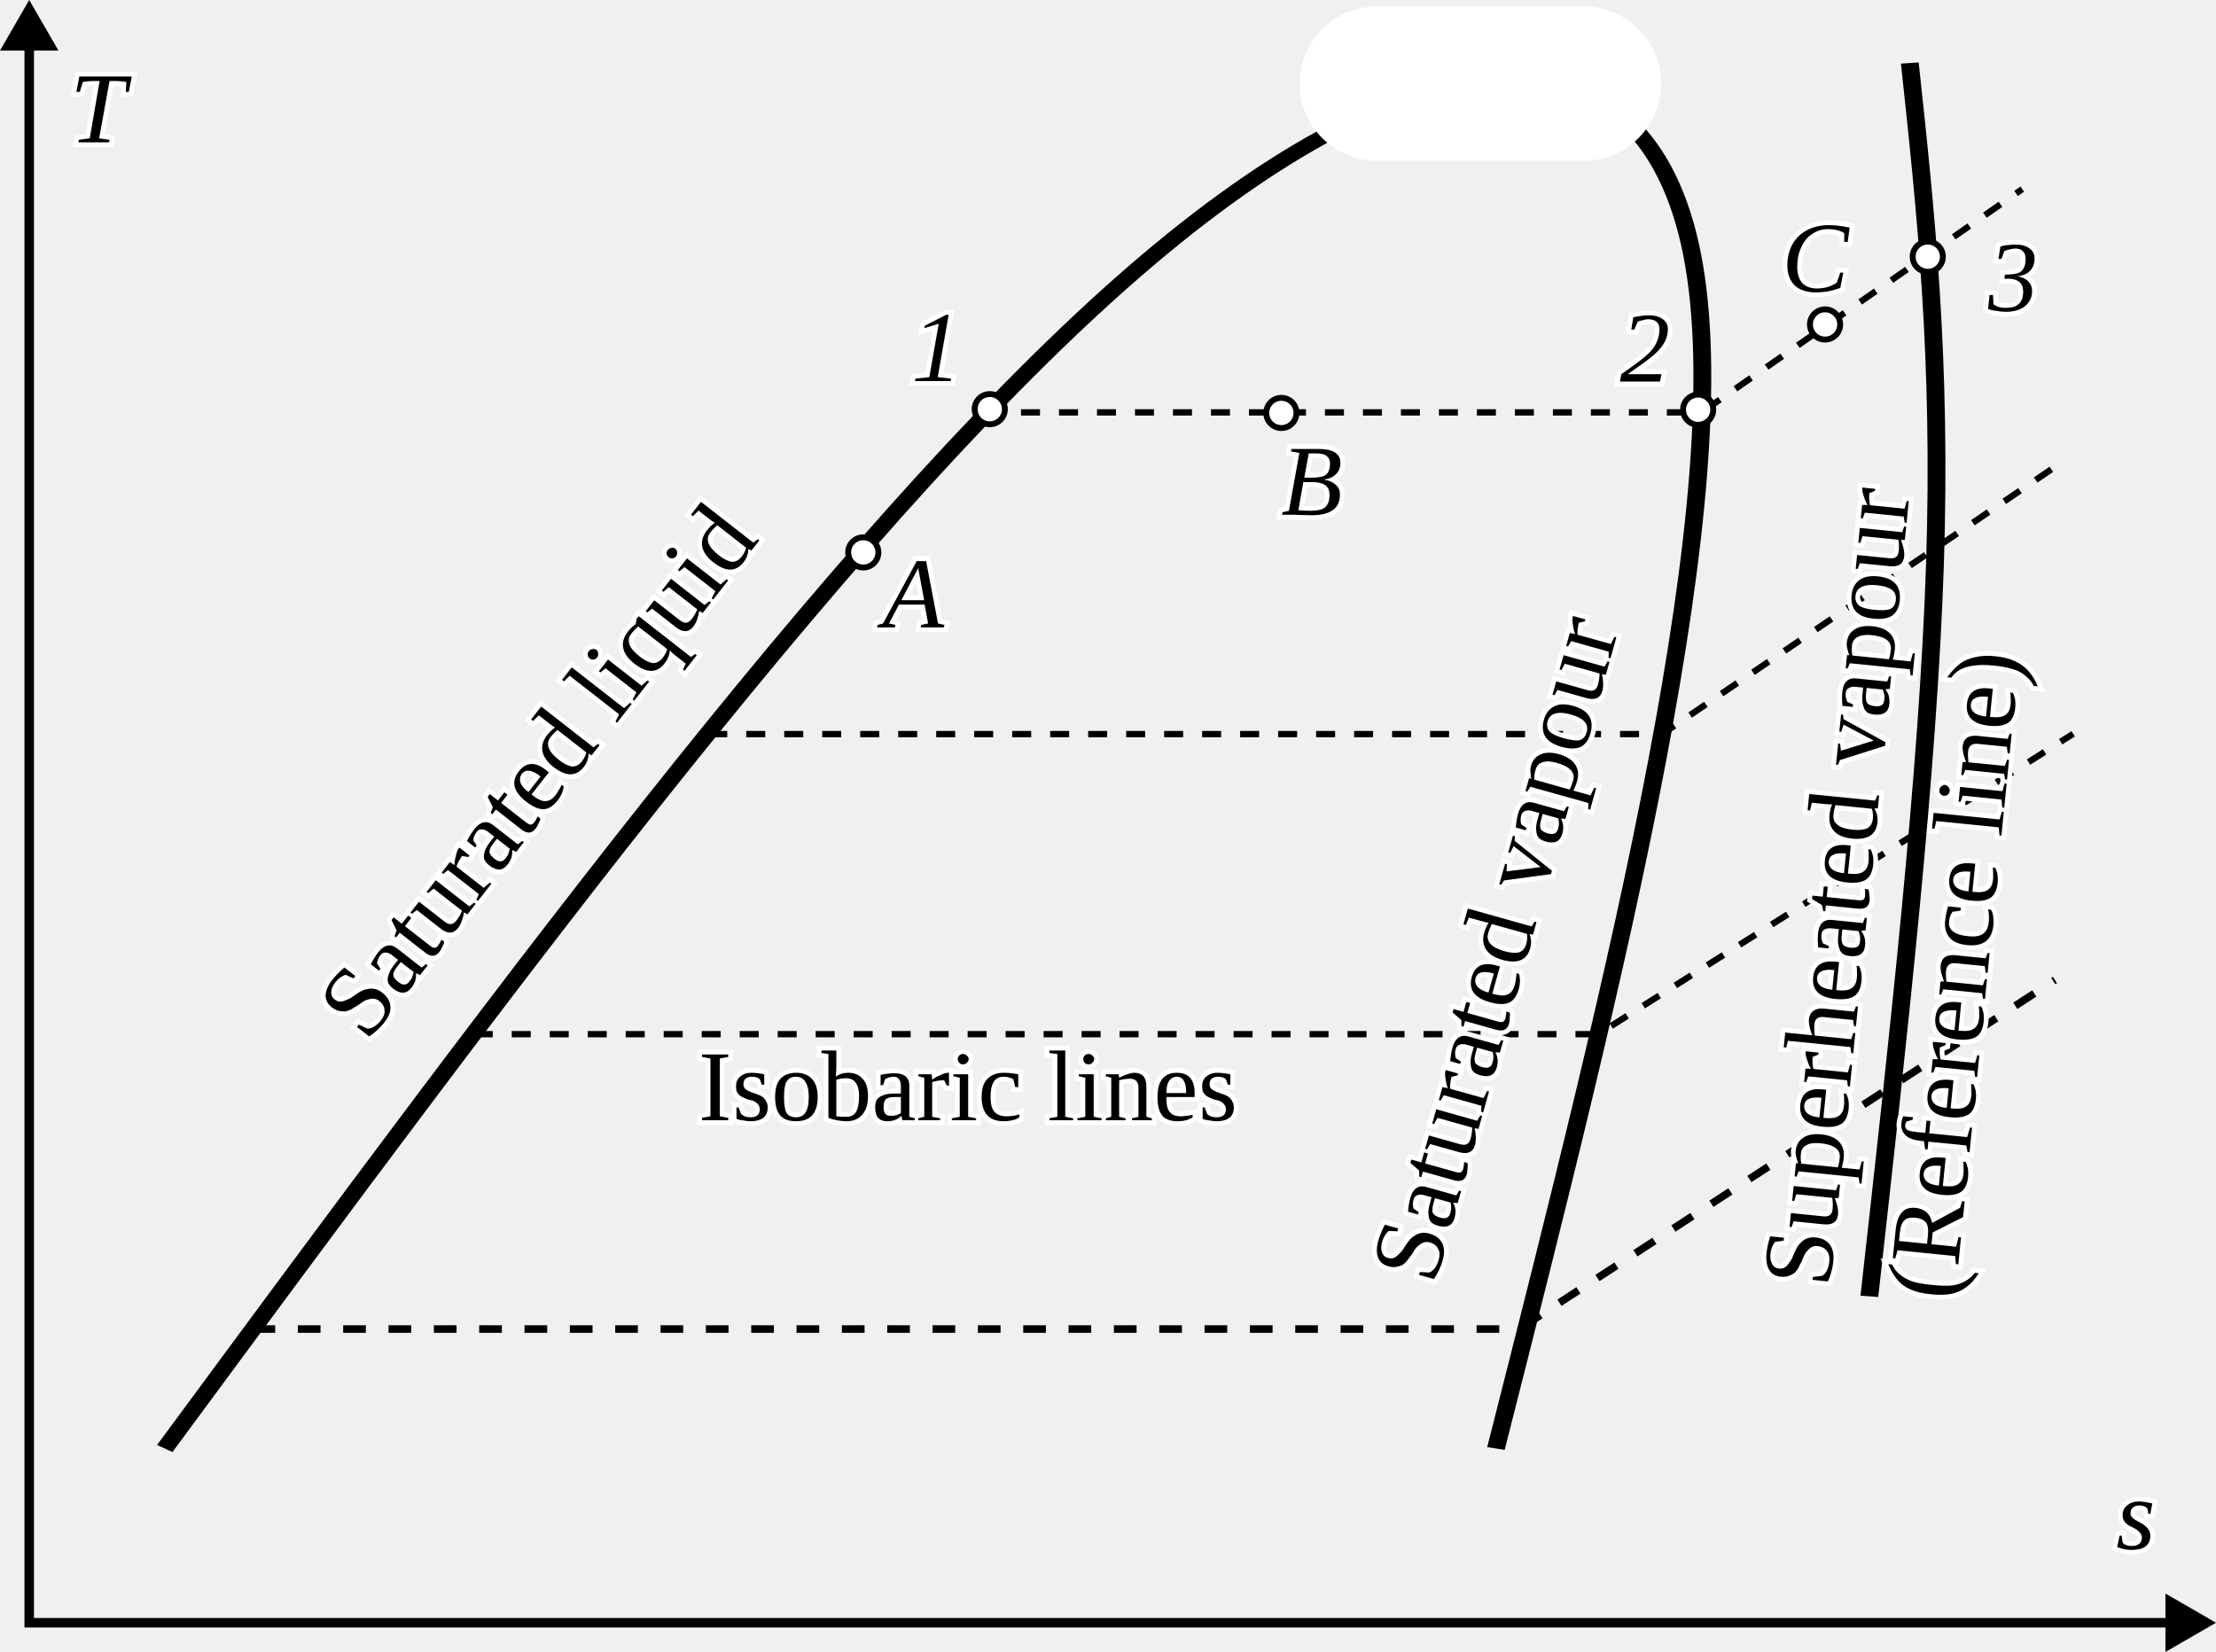
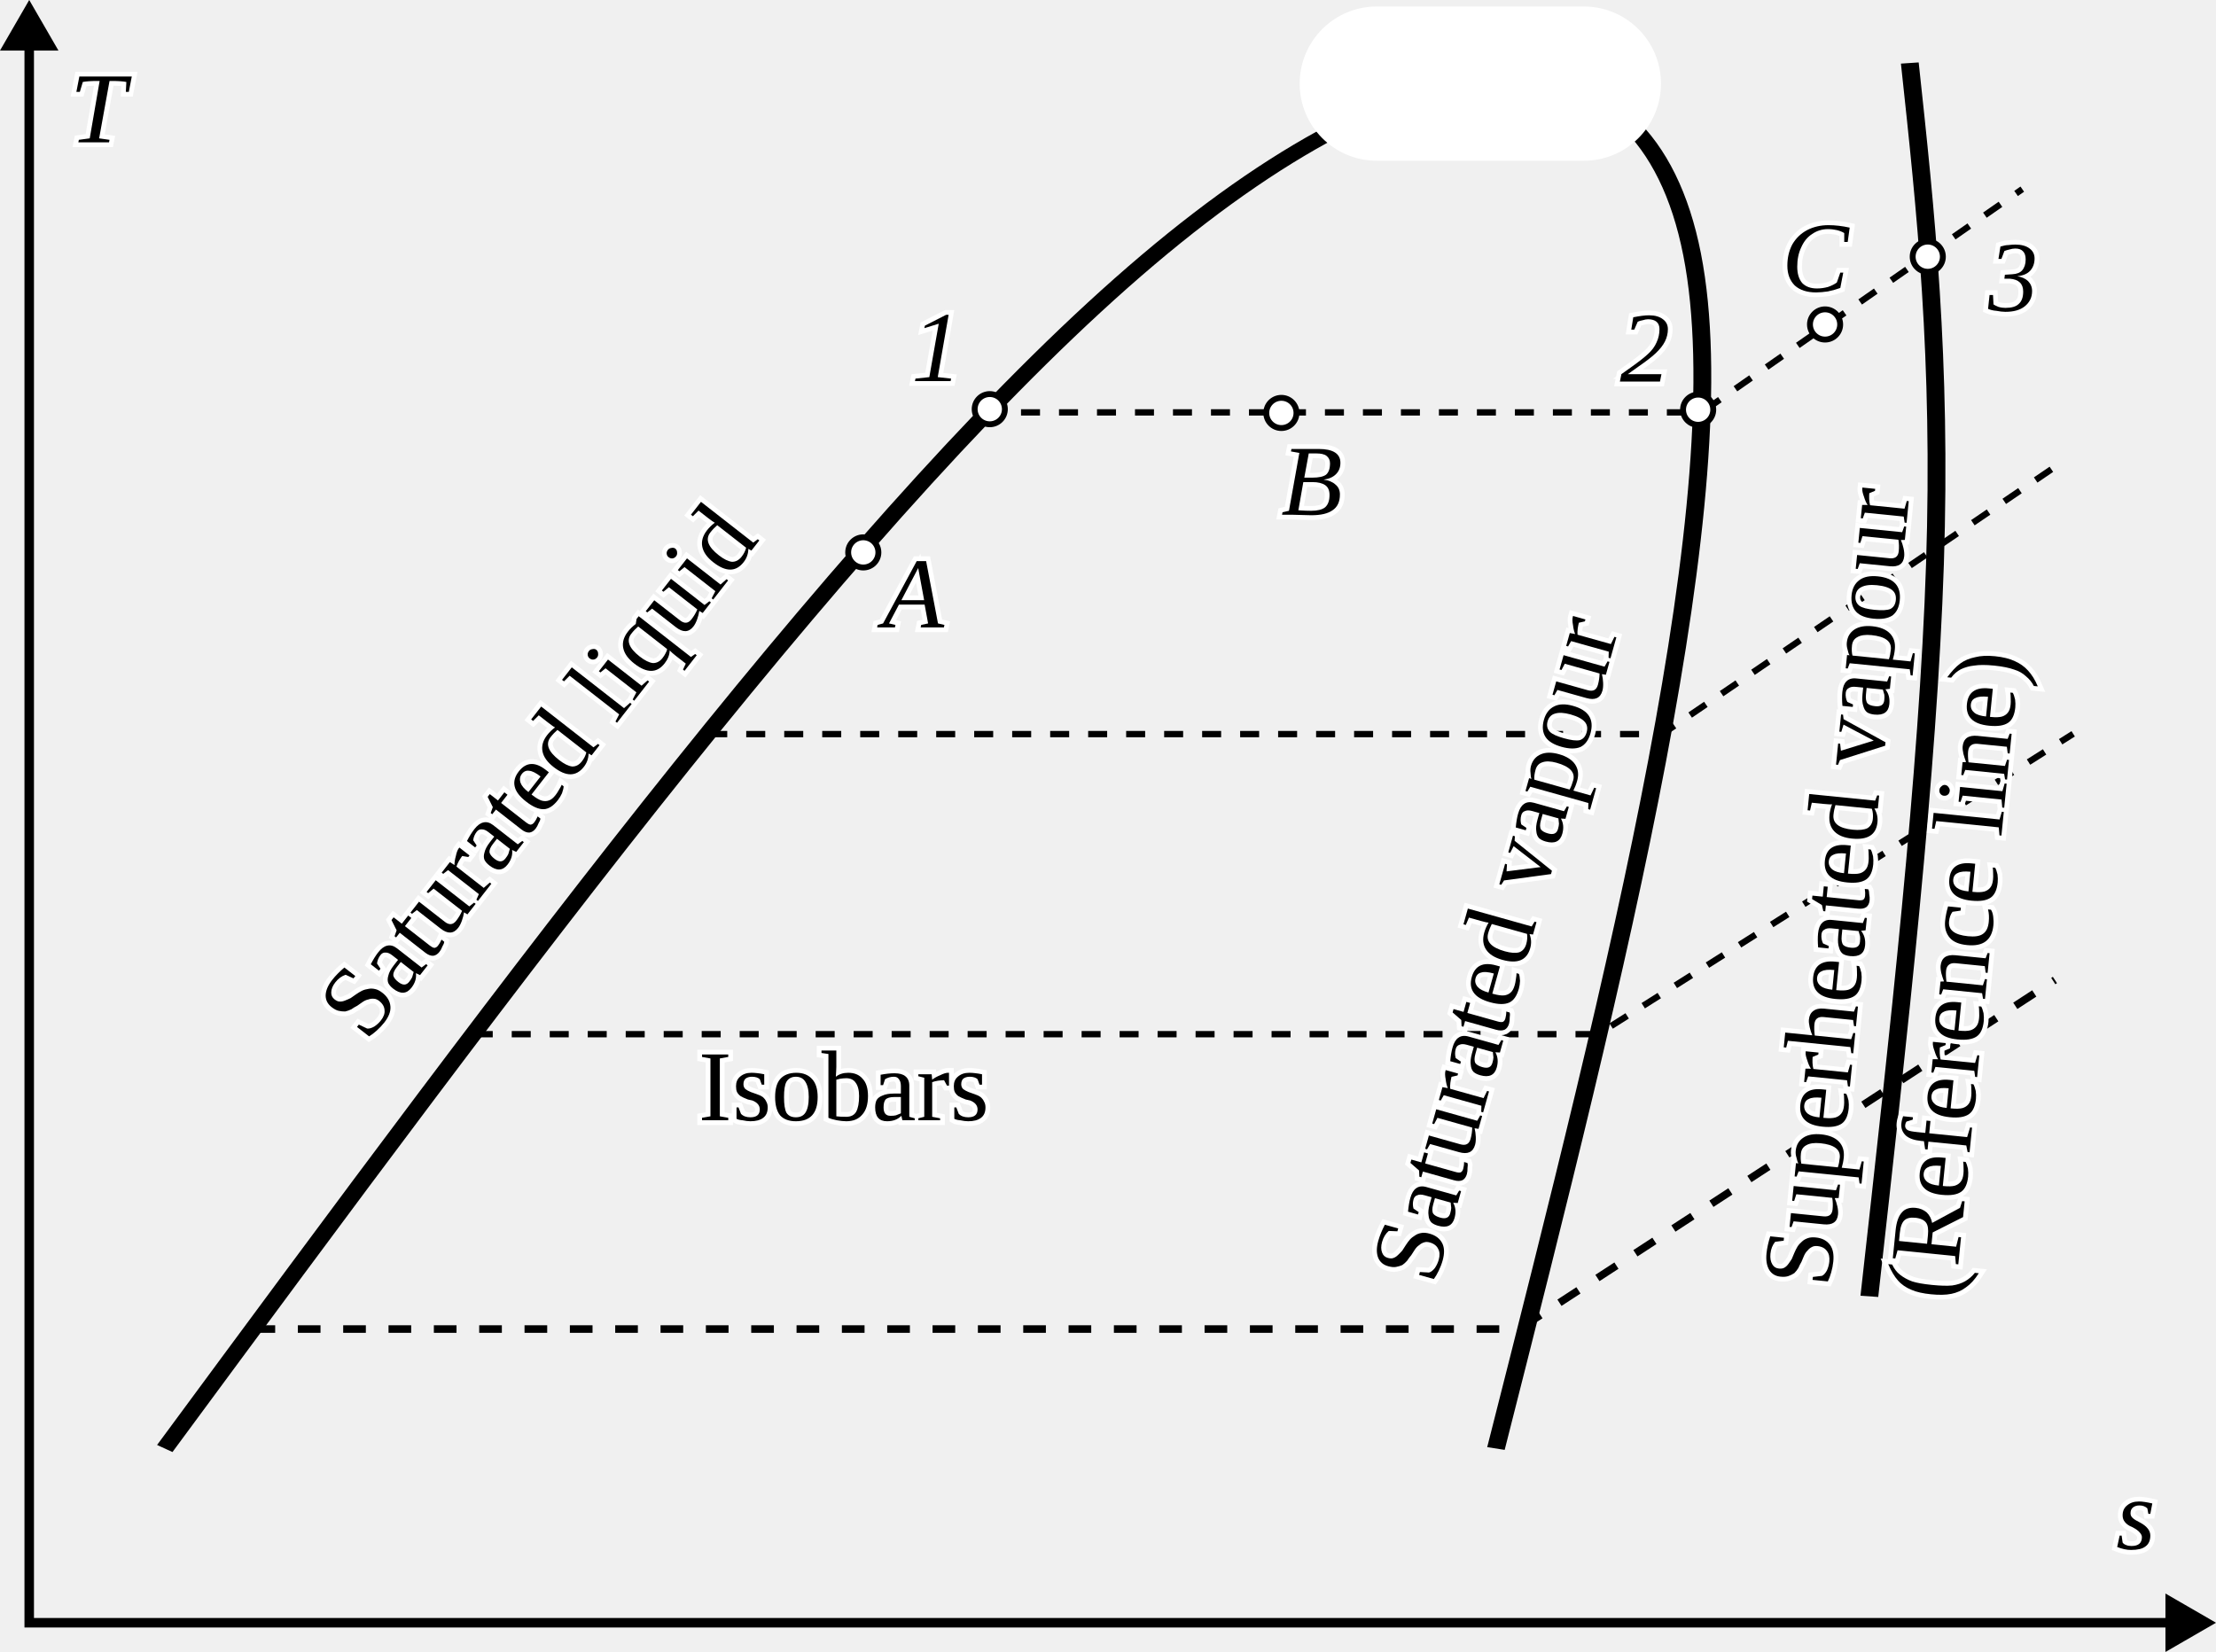
<svg xmlns="http://www.w3.org/2000/svg" width="69.995mm" height="52.187mm" viewBox="0 0 69.995 52.187" version="1.1" id="svg1">
  <defs id="defs1">
    <marker style="overflow:visible" id="Triangle-4-9-3" refX="0" refY="0" orient="auto-start-reverse" markerWidth="1" markerHeight="1" viewBox="0 0 1 1" preserveAspectRatio="xMidYMid">
      <path transform="scale(0.5)" style="fill:context-stroke;fill-rule:evenodd;stroke:context-stroke;stroke-width:1pt" d="M 5.77,0 -2.88,5 V -5 Z" id="path135-9-0-8" />
    </marker>
  </defs>
  <g id="layer1" transform="translate(-6.263047,-81.60201)">
    <text xml:space="preserve" style="font-style:normal;font-variant:normal;font-weight:normal;font-stretch:normal;font-size:3.175px;font-family:'Times New Roman';-inkscape-font-specification:'Times New Roman, Normal';font-variant-ligatures:normal;font-variant-caps:normal;font-variant-numeric:normal;font-variant-east-asian:normal;fill:#000000;fill-opacity:1;stroke:#ffffff;stroke-width:0.3;stroke-dasharray:none;stroke-opacity:1;paint-order:stroke fill markers" x="34.14" y="101.422" id="text6-8-4-5">
      <tspan id="tspan7-9-4" style="font-style:italic;fill:#000000;fill-opacity:1;stroke:#ffffff;stroke-width:0.3;stroke-dasharray:none;stroke-opacity:1;paint-order:stroke fill markers" x="34.14" y="101.422">A</tspan>
    </text>
    <text xml:space="preserve" style="font-style:normal;font-variant:normal;font-weight:normal;font-stretch:normal;font-size:3.175px;font-family:'Times New Roman';-inkscape-font-specification:'Times New Roman, Normal';font-variant-ligatures:normal;font-variant-caps:normal;font-variant-numeric:normal;font-variant-east-asian:normal;fill:#000000;fill-opacity:1;stroke:#ffffff;stroke-width:0.3;stroke-dasharray:none;stroke-opacity:1;paint-order:stroke fill markers" x="46.728" y="97.863" id="text6-8-4-5-1">
      <tspan id="tspan7-9-4-6" style="font-style:italic;fill:#000000;fill-opacity:1;stroke:#ffffff;stroke-width:0.3;stroke-dasharray:none;stroke-opacity:1;paint-order:stroke fill markers" x="46.728" y="97.863">B</tspan>
    </text>
    <text xml:space="preserve" style="font-style:normal;font-variant:normal;font-weight:normal;font-stretch:normal;font-size:3.175px;font-family:'Times New Roman';-inkscape-font-specification:'Times New Roman, Normal';font-variant-ligatures:normal;font-variant-caps:normal;font-variant-numeric:normal;font-variant-east-asian:normal;fill:#000000;fill-opacity:1;stroke:#ffffff;stroke-width:0.3;stroke-dasharray:none;stroke-opacity:1;paint-order:stroke fill markers" x="62.545" y="90.808" id="text6-8-4-5-1-7">
      <tspan id="tspan7-9-4-6-7" style="font-style:italic;fill:#000000;fill-opacity:1;stroke:#ffffff;stroke-width:0.3;stroke-dasharray:none;stroke-opacity:1;paint-order:stroke fill markers" x="62.545" y="90.808">C</tspan>
    </text>
    <path style="fill:none;stroke:#000000;stroke-width:0.3;stroke-dasharray:none;stroke-opacity:1;marker-start:url(#Triangle-4-9-3);marker-end:url(#Triangle-4-9-3)" d="M 7.186,82.667 V 132.866 H 75.193" id="path5-0-7" />
    <path style="fill:none;stroke:#000000;stroke-width:0.43;stroke-dasharray:none;stroke-opacity:1" d="M 58.842,105.848 C 67.296,91.306 75.75,76.765 82.57,69.438 89.39,62.111 94.575,61.998 95.702,69.269 96.83,76.54 93.899,91.194 90.968,105.848" id="path6-9-3" transform="matrix(1.308799,0,0,1.031285,-65.54459,18.2021)" />
    <path style="fill:none;stroke:#000000;stroke-width:0.43;stroke-dasharray:none;stroke-opacity:1" d="m 93.022,68.067 c 0.385,4.529 0.769,9.058 0.607,15.355 -0.163,6.297 -0.873,14.361 -1.583,22.425" id="path6-9-3-8" transform="matrix(1.308799,0,0,1.031285,-55.16066,13.39633)" />
    <text xml:space="preserve" style="font-style:italic;font-variant:normal;font-weight:normal;font-stretch:normal;font-size:3.175px;font-family:'Times New Roman';-inkscape-font-specification:'Times New Roman, Italic';font-variant-ligatures:normal;font-variant-caps:normal;font-variant-numeric:normal;font-variant-east-asian:normal;fill:#000000;fill-opacity:1;stroke:#ffffff;stroke-width:0.3;stroke-dasharray:none;stroke-opacity:1;paint-order:stroke fill markers" x="8.472" y="86.099" id="text6-5-1-9-7">
      <tspan id="tspan9-1-0" x="8.472" y="86.099">T</tspan>
    </text>
    <text xml:space="preserve" style="font-style:italic;font-variant:normal;font-weight:normal;font-stretch:normal;font-size:3.175px;font-family:'Times New Roman';-inkscape-font-specification:'Times New Roman, Italic';font-variant-ligatures:normal;font-variant-caps:normal;font-variant-numeric:normal;font-variant-east-asian:normal;fill:#000000;fill-opacity:1;stroke:#ffffff;stroke-width:0.3;stroke-dasharray:none;stroke-opacity:1;paint-order:stroke fill markers" x="73.104" y="130.535" id="text6-5-1-6-8-4">
      <tspan id="tspan10-1-6" x="73.104" y="130.535">s</tspan>
    </text>
    <path style="fill:none;stroke:#000000;stroke-width:0.2;stroke-dasharray:0.6, 0.6;stroke-dashoffset:0;stroke-opacity:1" d="M 37.313,94.629 H 60.009 l 10.13,-7.052" id="path1" />
    <path style="fill:none;stroke:#000000;stroke-width:0.2;stroke-dasharray:0.6, 0.6;stroke-dashoffset:0;stroke-opacity:1" d="M 28.634,104.792 H 58.766 L 71.204,96.329" id="path1-9" />
    <path style="fill:none;stroke:#000000;stroke-width:0.2;stroke-dasharray:0.6, 0.6;stroke-dashoffset:0;stroke-opacity:1" d="m 21.227,114.273 h 35.518 l 15.002,-9.489" id="path1-9-4" />
    <path style="fill:none;stroke:#000000;stroke-width:0.239;stroke-dasharray:0.716, 0.716;stroke-dashoffset:0;stroke-opacity:1" d="M 14.239,123.588 H 54.244 L 71.17,112.561" id="path1-9-4-0" />
    <text xml:space="preserve" style="font-style:normal;font-variant:normal;font-weight:normal;font-stretch:normal;font-size:3.175px;font-family:'Times New Roman';-inkscape-font-specification:'Times New Roman, Normal';font-variant-ligatures:normal;font-variant-caps:normal;font-variant-numeric:normal;font-variant-east-asian:normal;fill:#000000;fill-opacity:1;stroke:#ffffff;stroke-width:0.3;stroke-dasharray:none;stroke-opacity:1;paint-order:stroke fill markers" x="28.327" y="116.993" id="text6-55-3-9-7">
-       <tspan id="tspan6-4-9-8-9" style="font-style:normal;font-variant:normal;font-weight:normal;font-stretch:normal;font-size:3.175px;font-family:'Times New Roman';-inkscape-font-specification:'Times New Roman, Normal';font-variant-ligatures:normal;font-variant-caps:normal;font-variant-numeric:normal;font-variant-east-asian:normal;fill:#000000;fill-opacity:1;stroke:#ffffff;stroke-width:0.3;stroke-dasharray:none;stroke-opacity:1;paint-order:stroke fill markers" x="28.327" y="116.993">Isobaric lines</tspan>
+       <tspan id="tspan6-4-9-8-9" style="font-style:normal;font-variant:normal;font-weight:normal;font-stretch:normal;font-size:3.175px;font-family:'Times New Roman';-inkscape-font-specification:'Times New Roman, Normal';font-variant-ligatures:normal;font-variant-caps:normal;font-variant-numeric:normal;font-variant-east-asian:normal;fill:#000000;fill-opacity:1;stroke:#ffffff;stroke-width:0.3;stroke-dasharray:none;stroke-opacity:1;paint-order:stroke fill markers" x="28.327" y="116.993">Isobars</tspan>
    </text>
    <text xml:space="preserve" style="font-style:normal;font-variant:normal;font-weight:normal;font-stretch:normal;font-size:3.175px;font-family:'Times New Roman';-inkscape-font-specification:'Times New Roman, Normal';font-variant-ligatures:normal;font-variant-caps:normal;font-variant-numeric:normal;font-variant-east-asian:normal;fill:#000000;fill-opacity:1;stroke:#ffffff;stroke-width:0.3;stroke-dasharray:none;stroke-opacity:1;paint-order:stroke fill markers" x="-79.331" y="84.557" id="text6-55-3-9-7-8" transform="rotate(-52.02999)">
      <tspan id="tspan6-4-9-8-9-9" style="font-style:normal;font-variant:normal;font-weight:normal;font-stretch:normal;font-size:3.175px;font-family:'Times New Roman';-inkscape-font-specification:'Times New Roman, Normal';font-variant-ligatures:normal;font-variant-caps:normal;font-variant-numeric:normal;font-variant-east-asian:normal;fill:#000000;fill-opacity:1;stroke:#ffffff;stroke-width:0.3;stroke-dasharray:none;stroke-opacity:1;paint-order:stroke fill markers" x="-79.331" y="84.557">Saturated liquid</tspan>
    </text>
    <text xml:space="preserve" style="font-style:normal;font-variant:normal;font-weight:normal;font-stretch:normal;font-size:3.175px;font-family:'Times New Roman';-inkscape-font-specification:'Times New Roman, Normal';font-variant-ligatures:normal;font-variant-caps:normal;font-variant-numeric:normal;font-variant-east-asian:normal;fill:#000000;fill-opacity:1;stroke:#ffffff;stroke-width:0.3;stroke-dasharray:none;stroke-opacity:1;paint-order:stroke fill markers" x="-103.778" y="82.659" id="text6-55-3-9-7-8-4" transform="rotate(-74.33684)">
      <tspan id="tspan6-4-9-8-9-9-7" style="font-style:normal;font-variant:normal;font-weight:normal;font-stretch:normal;font-size:3.175px;font-family:'Times New Roman';-inkscape-font-specification:'Times New Roman, Normal';font-variant-ligatures:normal;font-variant-caps:normal;font-variant-numeric:normal;font-variant-east-asian:normal;fill:#000000;fill-opacity:1;stroke:#ffffff;stroke-width:0.3;stroke-dasharray:none;stroke-opacity:1;paint-order:stroke fill markers" x="-103.778" y="82.659">Saturated vapour</tspan>
    </text>
    <text xml:space="preserve" style="font-style:normal;font-variant:normal;font-weight:normal;font-stretch:normal;font-size:3.175px;font-family:'Times New Roman';-inkscape-font-specification:'Times New Roman, Normal';font-variant-ligatures:normal;font-variant-caps:normal;font-variant-numeric:normal;font-variant-east-asian:normal;fill:#000000;fill-opacity:1;stroke:#ffffff;stroke-width:0.3;stroke-dasharray:none;stroke-opacity:1;paint-order:stroke fill markers" x="-115.289" y="75.967" id="text6-55-3-9-7-8-4-4" transform="rotate(-84.25978)">
      <tspan id="tspan6-4-9-8-9-9-7-0" style="font-style:normal;font-variant:normal;font-weight:normal;font-stretch:normal;font-size:3.175px;font-family:'Times New Roman';-inkscape-font-specification:'Times New Roman, Normal';font-variant-ligatures:normal;font-variant-caps:normal;font-variant-numeric:normal;font-variant-east-asian:normal;fill:#000000;fill-opacity:1;stroke:#ffffff;stroke-width:0.3;stroke-dasharray:none;stroke-opacity:1;paint-order:stroke fill markers" x="-115.289" y="75.967">Superheated vapour</tspan>
      <tspan style="font-style:normal;font-variant:normal;font-weight:normal;font-stretch:normal;font-size:3.175px;font-family:'Times New Roman';-inkscape-font-specification:'Times New Roman, Normal';font-variant-ligatures:normal;font-variant-caps:normal;font-variant-numeric:normal;font-variant-east-asian:normal;fill:#000000;fill-opacity:1;stroke:#ffffff;stroke-width:0.3;stroke-dasharray:none;stroke-opacity:1;paint-order:stroke fill markers" x="-115.289" y="79.936" id="tspan5">(Reference line)</tspan>
    </text>
    <rect style="fill:#ffffff;fill-opacity:1;stroke:none;stroke-width:0.239;stroke-dasharray:0.716, 0.716;stroke-dashoffset:0;stroke-opacity:1;paint-order:stroke fill markers" id="rect8" width="11.412" height="4.873" x="47.315" y="81.807" ry="2.436" />
    <circle style="fill:#ffffff;fill-opacity:1;stroke:#000000;stroke-width:0.186;stroke-dasharray:none;stroke-dashoffset:0;stroke-opacity:1;paint-order:normal" id="path10" cx="33.531" cy="99.053" r="0.477" />
    <circle style="fill:#ffffff;fill-opacity:1;stroke:#000000;stroke-width:0.186;stroke-dasharray:none;stroke-dashoffset:0;stroke-opacity:1;paint-order:normal" id="path10-0" cx="46.737" cy="94.647" r="0.477" />
    <text xml:space="preserve" style="font-style:normal;font-variant:normal;font-weight:normal;font-stretch:normal;font-size:3.175px;font-family:'Times New Roman';-inkscape-font-specification:'Times New Roman, Normal';font-variant-ligatures:normal;font-variant-caps:normal;font-variant-numeric:normal;font-variant-east-asian:normal;fill:#000000;fill-opacity:1;stroke:#ffffff;stroke-width:0.3;stroke-dasharray:none;stroke-opacity:1;paint-order:stroke fill markers" x="35.056" y="93.641" id="text6-8-4-5-1-3">
      <tspan id="tspan7-9-4-6-9" style="font-style:italic;fill:#000000;fill-opacity:1;stroke:#ffffff;stroke-width:0.3;stroke-dasharray:none;stroke-opacity:1;paint-order:stroke fill markers" x="35.056" y="93.641">1</tspan>
    </text>
    <circle style="fill:#ffffff;fill-opacity:1;stroke:#000000;stroke-width:0.186;stroke-dasharray:none;stroke-dashoffset:0;stroke-opacity:1;paint-order:normal" id="path10-0-8" cx="37.526" cy="94.528" r="0.477" />
    <text xml:space="preserve" style="font-style:normal;font-variant:normal;font-weight:normal;font-stretch:normal;font-size:3.175px;font-family:'Times New Roman';-inkscape-font-specification:'Times New Roman, Normal';font-variant-ligatures:normal;font-variant-caps:normal;font-variant-numeric:normal;font-variant-east-asian:normal;fill:#000000;fill-opacity:1;stroke:#ffffff;stroke-width:0.3;stroke-dasharray:none;stroke-opacity:1;paint-order:stroke fill markers" x="57.431" y="93.657" id="text6-8-4-5-1-3-4">
      <tspan id="tspan7-9-4-6-9-7" style="font-style:italic;fill:#000000;fill-opacity:1;stroke:#ffffff;stroke-width:0.3;stroke-dasharray:none;stroke-opacity:1;paint-order:stroke fill markers" x="57.431" y="93.657">2</tspan>
    </text>
    <circle style="fill:#ffffff;fill-opacity:1;stroke:#000000;stroke-width:0.186;stroke-dasharray:none;stroke-dashoffset:0;stroke-opacity:1;paint-order:normal" id="path10-0-8-1" cx="59.901" cy="94.545" r="0.477" />
    <circle style="fill:#ffffff;fill-opacity:1;stroke:#000000;stroke-width:0.186;stroke-dasharray:none;stroke-dashoffset:0;stroke-opacity:1;paint-order:normal" id="path10-0-1" cx="63.91" cy="91.852" r="0.477" />
    <text xml:space="preserve" style="font-style:normal;font-variant:normal;font-weight:normal;font-stretch:normal;font-size:3.175px;font-family:'Times New Roman';-inkscape-font-specification:'Times New Roman, Normal';font-variant-ligatures:normal;font-variant-caps:normal;font-variant-numeric:normal;font-variant-east-asian:normal;fill:#000000;fill-opacity:1;stroke:#ffffff;stroke-width:0.3;stroke-dasharray:none;stroke-opacity:1;paint-order:stroke fill markers" x="69.06" y="91.422" id="text6-8-4-5-1-3-8">
      <tspan id="tspan7-9-4-6-9-0" style="font-style:italic;fill:#000000;fill-opacity:1;stroke:#ffffff;stroke-width:0.3;stroke-dasharray:none;stroke-opacity:1;paint-order:stroke fill markers" x="69.06" y="91.422">3</tspan>
    </text>
    <circle style="fill:#ffffff;fill-opacity:1;stroke:#000000;stroke-width:0.186;stroke-dasharray:none;stroke-dashoffset:0;stroke-opacity:1;paint-order:normal" id="path10-0-8-4" cx="67.154" cy="89.711" r="0.477" />
  </g>
</svg>
